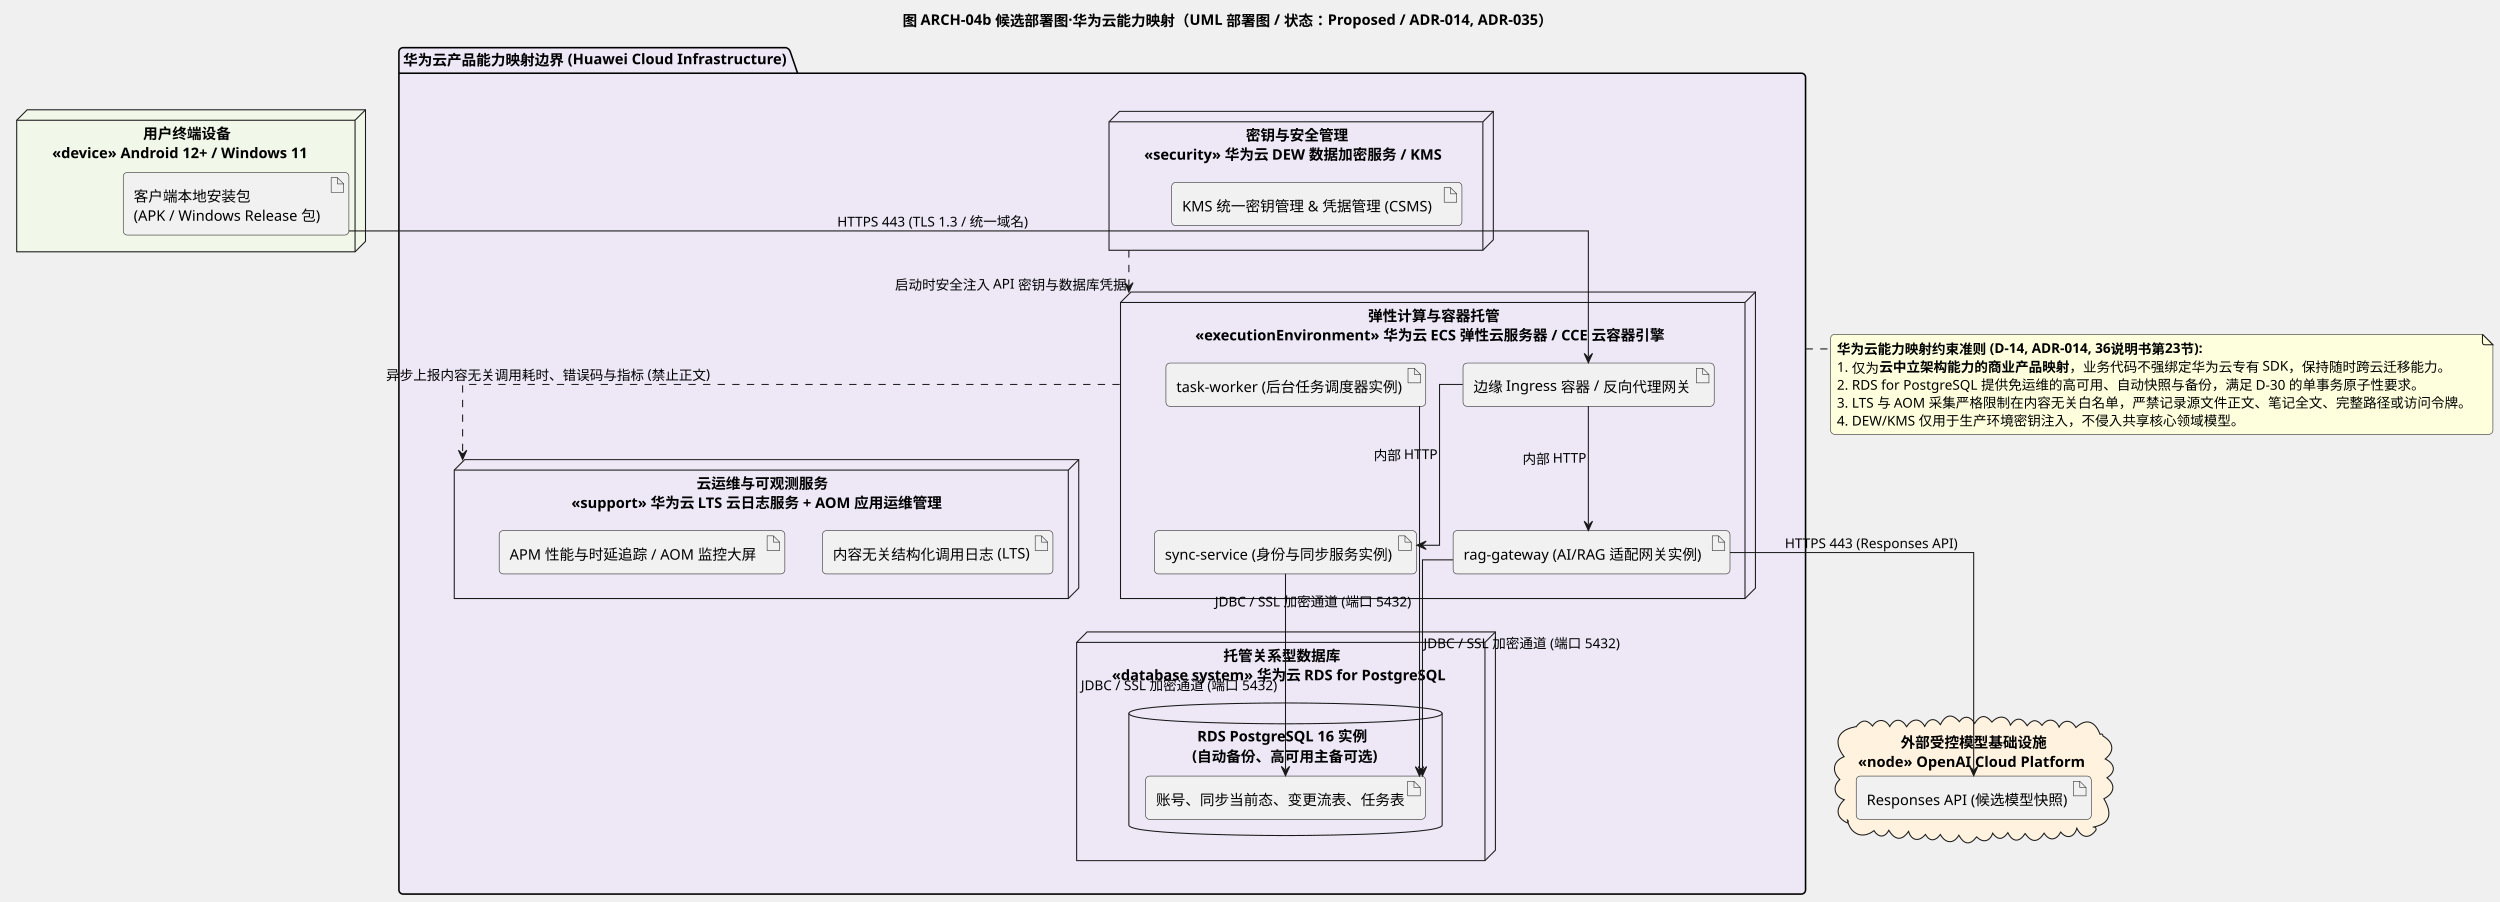
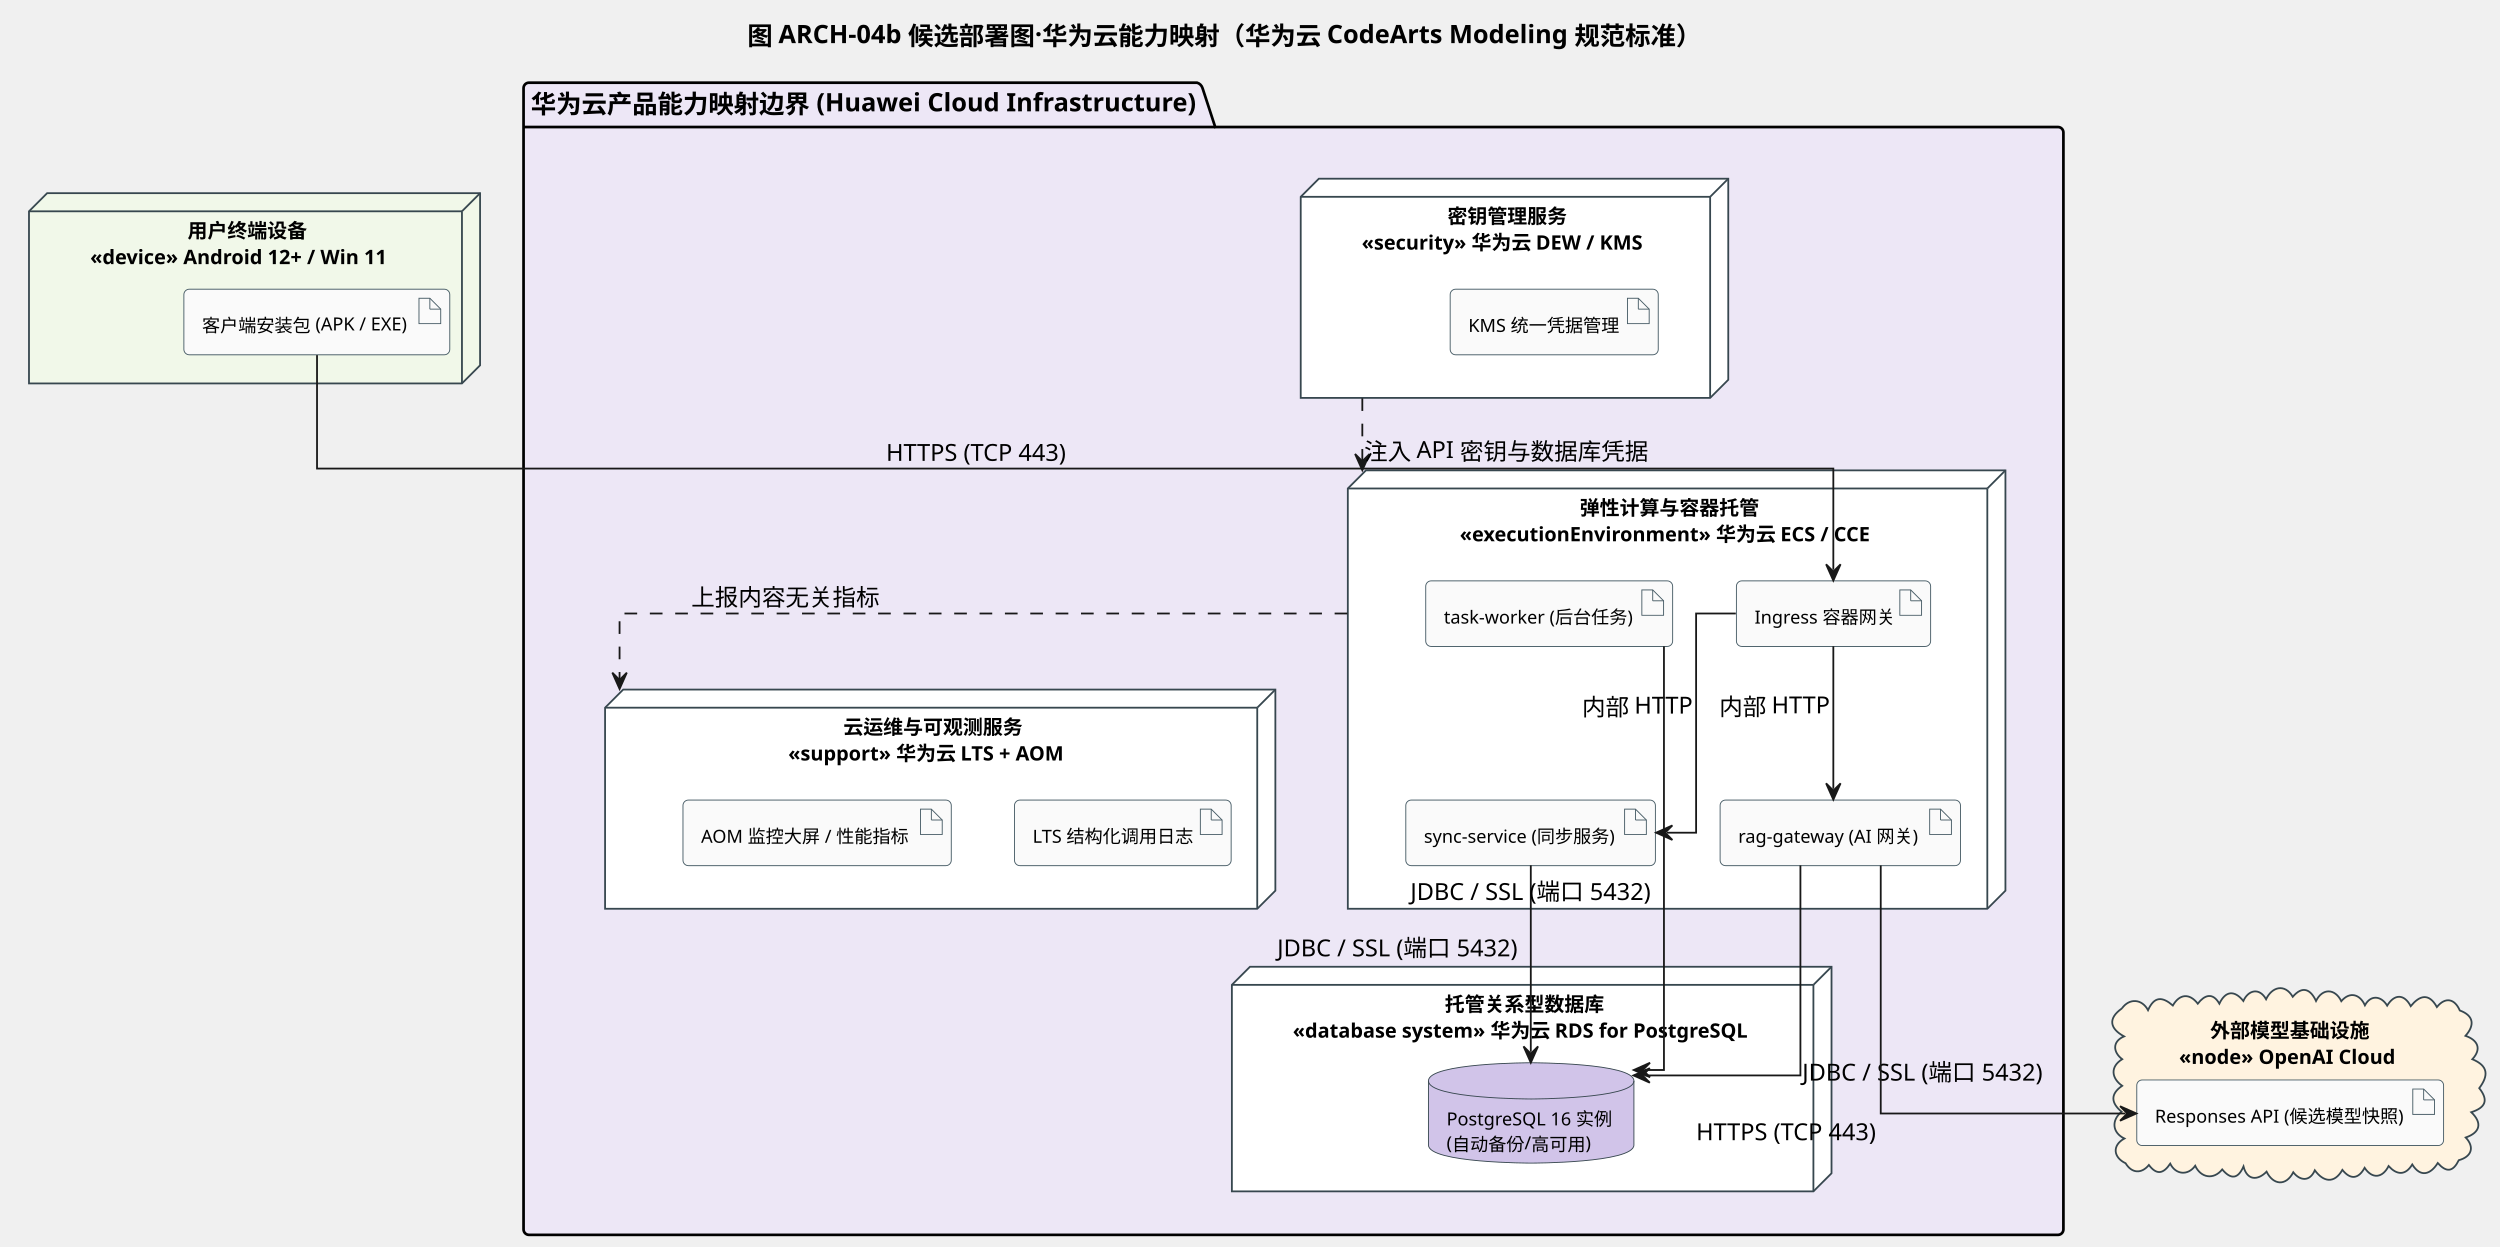
- <svg xmlns="http://www.w3.org/2000/svg" contentStyleType="text/css" height="863px" preserveAspectRatio="none" style="width:2394px;height:863px;background:#FFFFFF;" version="1.1" viewBox="0 0 2394 863" width="2394px" zoomAndPan="magnify">
+ <svg xmlns="http://www.w3.org/2000/svg" contentStyleType="text/css" height="688px" preserveAspectRatio="none" style="width:1380px;height:688px;background:#FFFFFF;" version="1.1" viewBox="0 0 1380 688" width="1380px" zoomAndPan="magnify">
  <defs />
  <g>
-     <text fill="#000000" font-family="Microsoft YaHei" font-size="14" font-weight="bold" lengthAdjust="spacing" textLength="651.615" x="864.297" y="24.814">图 ARCH-04b 候选部署图·华为云能力映射（UML 部署图 / 状态：Proposed / ADR-014, ADR-035）</text>
+     <text fill="#000000" font-family="Microsoft YaHei" font-size="14" font-weight="bold" lengthAdjust="spacing" textLength="541.892" x="412.527" y="24.814">图 ARCH-04b 候选部署图·华为云能力映射（华为云 CodeArts Modeling 规范标准）</text>
    <g id="cluster_Node_Clients">
-       <polygon fill="#F1F8E9" points="16,115.142,26,105.142,350,105.142,350,231.142,340,241.142,16,241.142,16,115.142" style="stroke:#181818;stroke-width:1.0;" />
-       <line style="stroke:#181818;stroke-width:1.0;" x1="340" x2="350" y1="115.142" y2="105.142" />
-       <line style="stroke:#181818;stroke-width:1.0;" x1="16" x2="340" y1="115.142" y2="115.142" />
-       <line style="stroke:#181818;stroke-width:1.0;" x1="340" x2="340" y1="115.142" y2="241.142" />
-       <text fill="#000000" font-family="Microsoft YaHei" font-size="14" font-weight="bold" lengthAdjust="spacing" textLength="84" x="137" y="132.955">用户终端设备</text>
-       <text fill="#000000" font-family="Microsoft YaHei" font-size="14" font-weight="bold" lengthAdjust="spacing" textLength="258.111" x="49.944" y="151.433">«device» Android 12+ / Windows 11</text>
+       <polygon fill="#F1F8E9" points="16,116.642,26,106.642,265,106.642,265,201.642,255,211.642,16,211.642,16,116.642" style="stroke:#37474F;stroke-width:1.0;" />
+       <line style="stroke:#37474F;stroke-width:1.0;" x1="255" x2="265" y1="116.642" y2="106.642" />
+       <line style="stroke:#37474F;stroke-width:1.0;" x1="16" x2="255" y1="116.642" y2="116.642" />
+       <line style="stroke:#37474F;stroke-width:1.0;" x1="255" x2="255" y1="116.642" y2="211.642" />
+       <text fill="#000000" font-family="Microsoft YaHei" font-size="11" font-weight="bold" lengthAdjust="spacing" textLength="66" x="103.5" y="131.281">用户终端设备</text>
+       <text fill="#000000" font-family="Microsoft YaHei" font-size="11" font-weight="bold" lengthAdjust="spacing" textLength="173.465" x="49.768" y="145.799">«device» Android 12+ / Win 11</text>
    </g>
    <g id="cluster_HuaweiCloud">
-       <path d="M386,45.642 L752.792,45.642 A6,6 0 0 1 756.792,49.642 L763.792,70.119 L1725,70.119 A4,4 0 0 1 1729,74.119 L1729,852.142 A4,4 0 0 1 1725,856.142 L386,856.142 A4,4 0 0 1 382,852.142 L382,49.642 A4,4 0 0 1 386,45.642 " fill="#EDE7F6" style="stroke:#000000;stroke-width:1.5;" />
-       <line style="stroke:#000000;stroke-width:1.5;" x1="382" x2="763.792" y1="70.119" y2="70.119" />
-       <text fill="#000000" font-family="Microsoft YaHei" font-size="14" font-weight="bold" lengthAdjust="spacing" textLength="368.792" x="386" y="62.455">华为云产品能力映射边界 (Huawei Cloud Infrastructure)</text>
+       <path d="M292,45.642 L660.792,45.642 A4.5,4.5 0 0 1 663.792,48.642 L670.792,70.119 L1136,70.119 A3,3 0 0 1 1139,73.119 L1139,678.642 A3,3 0 0 1 1136,681.642 L292,681.642 A3,3 0 0 1 289,678.642 L289,48.642 A3,3 0 0 1 292,45.642 " fill="#EDE7F6" style="stroke:#000000;stroke-width:1.5;" />
+       <line style="stroke:#000000;stroke-width:1.5;" x1="289" x2="670.792" y1="70.119" y2="70.119" />
+       <text fill="#000000" font-family="Microsoft YaHei" font-size="14" font-weight="bold" lengthAdjust="spacing" textLength="368.792" x="293" y="62.455">华为云产品能力映射边界 (Huawei Cloud Infrastructure)</text>
    </g>
    <g id="cluster_HW_Compute">
-       <polygon fill="none" points="1073,289.642,1083,279.642,1681,279.642,1681,563.142,1671,573.142,1073,573.142,1073,289.642" style="stroke:#181818;stroke-width:1.0;" />
-       <line style="stroke:#181818;stroke-width:1.0;" x1="1671" x2="1681" y1="289.642" y2="279.642" />
-       <line style="stroke:#181818;stroke-width:1.0;" x1="1073" x2="1671" y1="289.642" y2="289.642" />
-       <line style="stroke:#181818;stroke-width:1.0;" x1="1671" x2="1671" y1="289.642" y2="573.142" />
-       <text fill="#000000" font-family="Microsoft YaHei" font-size="14" font-weight="bold" lengthAdjust="spacing" textLength="126" x="1310" y="307.455">弹性计算与容器托管</text>
-       <text fill="#000000" font-family="Microsoft YaHei" font-size="14" font-weight="bold" lengthAdjust="spacing" textLength="456.914" x="1144.543" y="325.933">«executionEnvironment» 华为云 ECS 弹性云服务器 / CCE 云容器引擎</text>
+       <polygon fill="#FFFFFF" points="744,269.642,754,259.642,1107,259.642,1107,491.642,1097,501.642,744,501.642,744,269.642" style="stroke:#37474F;stroke-width:1.0;" />
+       <line style="stroke:#37474F;stroke-width:1.0;" x1="1097" x2="1107" y1="269.642" y2="259.642" />
+       <line style="stroke:#37474F;stroke-width:1.0;" x1="744" x2="1097" y1="269.642" y2="269.642" />
+       <line style="stroke:#37474F;stroke-width:1.0;" x1="1097" x2="1097" y1="269.642" y2="501.642" />
+       <text fill="#000000" font-family="Microsoft YaHei" font-size="11" font-weight="bold" lengthAdjust="spacing" textLength="99" x="872" y="284.281">弹性计算与容器托管</text>
+       <text fill="#000000" font-family="Microsoft YaHei" font-size="11" font-weight="bold" lengthAdjust="spacing" textLength="231.451" x="805.774" y="298.799">«executionEnvironment» 华为云 ECS / CCE</text>
    </g>
    <g id="cluster_HW_RDS">
-       <polygon fill="none" points="1031,615.142,1041,605.142,1432,605.142,1432,814.142,1422,824.142,1031,824.142,1031,615.142" style="stroke:#181818;stroke-width:1.0;" />
-       <line style="stroke:#181818;stroke-width:1.0;" x1="1422" x2="1432" y1="615.142" y2="605.142" />
-       <line style="stroke:#181818;stroke-width:1.0;" x1="1031" x2="1422" y1="615.142" y2="615.142" />
-       <line style="stroke:#181818;stroke-width:1.0;" x1="1422" x2="1422" y1="615.142" y2="824.142" />
-       <text fill="#000000" font-family="Microsoft YaHei" font-size="14" font-weight="bold" lengthAdjust="spacing" textLength="112" x="1171.5" y="632.955">托管关系型数据库</text>
-       <text fill="#000000" font-family="Microsoft YaHei" font-size="14" font-weight="bold" lengthAdjust="spacing" textLength="325.562" x="1064.719" y="651.433">«database system» 华为云 RDS for PostgreSQL</text>
-     </g>
-     <g id="cluster_HW_PG_DB">
-       <path d="M1081,683.142 C1081,673.142 1231,673.142 1231,673.142 C1231,673.142 1381,673.142 1381,683.142 L1381,790.142 C1381,800.142 1231,800.142 1231,800.142 C1231,800.142 1081,800.142 1081,790.142 L1081,683.142 " fill="none" style="stroke:#181818;stroke-width:1.0;" />
-       <path d="M1081,683.142 C1081,693.142 1231,693.142 1231,693.142 C1231,693.142 1381,693.142 1381,683.142 " fill="none" style="stroke:#181818;stroke-width:1.0;" />
-       <text fill="#000000" font-family="Microsoft YaHei" font-size="14" font-weight="bold" lengthAdjust="spacing" textLength="169.087" x="1146.457" y="709.955">RDS PostgreSQL 16 实例</text>
-       <text fill="#000000" font-family="Microsoft YaHei" font-size="14" font-weight="bold" lengthAdjust="spacing" textLength="178.91" x="1141.545" y="728.433">(自动备份、高可用主备可选)</text>
+       <polygon fill="#FFFFFF" points="680,543.642,690,533.642,1011,533.642,1011,647.642,1001,657.642,680,657.642,680,543.642" style="stroke:#37474F;stroke-width:1.0;" />
+       <line style="stroke:#37474F;stroke-width:1.0;" x1="1001" x2="1011" y1="543.642" y2="533.642" />
+       <line style="stroke:#37474F;stroke-width:1.0;" x1="680" x2="1001" y1="543.642" y2="543.642" />
+       <line style="stroke:#37474F;stroke-width:1.0;" x1="1001" x2="1001" y1="543.642" y2="657.642" />
+       <text fill="#000000" font-family="Microsoft YaHei" font-size="11" font-weight="bold" lengthAdjust="spacing" textLength="88" x="797.5" y="558.281">托管关系型数据库</text>
+       <text fill="#000000" font-family="Microsoft YaHei" font-size="11" font-weight="bold" lengthAdjust="spacing" textLength="255.798" x="713.601" y="572.799">«database system» 华为云 RDS for PostgreSQL</text>
    </g>
    <g id="cluster_HW_Obs">
-       <polygon fill="none" points="435,450.142,445,440.142,1033,440.142,1033,563.142,1023,573.142,435,573.142,435,450.142" style="stroke:#181818;stroke-width:1.0;" />
-       <line style="stroke:#181818;stroke-width:1.0;" x1="1023" x2="1033" y1="450.142" y2="440.142" />
-       <line style="stroke:#181818;stroke-width:1.0;" x1="435" x2="1023" y1="450.142" y2="450.142" />
-       <line style="stroke:#181818;stroke-width:1.0;" x1="1023" x2="1023" y1="450.142" y2="573.142" />
-       <text fill="#000000" font-family="Microsoft YaHei" font-size="14" font-weight="bold" lengthAdjust="spacing" textLength="126" x="667" y="467.955">云运维与可观测服务</text>
-       <text fill="#000000" font-family="Microsoft YaHei" font-size="14" font-weight="bold" lengthAdjust="spacing" textLength="365.75" x="547.125" y="486.433">«support» 华为云 LTS 云日志服务 + AOM 应用运维管理</text>
+       <polygon fill="#FFFFFF" points="334,390.642,344,380.642,704,380.642,704,491.642,694,501.642,334,501.642,334,390.642" style="stroke:#37474F;stroke-width:1.0;" />
+       <line style="stroke:#37474F;stroke-width:1.0;" x1="694" x2="704" y1="390.642" y2="380.642" />
+       <line style="stroke:#37474F;stroke-width:1.0;" x1="334" x2="694" y1="390.642" y2="390.642" />
+       <line style="stroke:#37474F;stroke-width:1.0;" x1="694" x2="694" y1="390.642" y2="501.642" />
+       <text fill="#000000" font-family="Microsoft YaHei" font-size="11" font-weight="bold" lengthAdjust="spacing" textLength="99" x="465.5" y="405.281">云运维与可观测服务</text>
+       <text fill="#000000" font-family="Microsoft YaHei" font-size="11" font-weight="bold" lengthAdjust="spacing" textLength="159.822" x="435.089" y="419.799">«support» 华为云 LTS + AOM</text>
    </g>
    <g id="cluster_HW_Security">
-       <polygon fill="none" points="1062,116.642,1072,106.642,1430,106.642,1430,229.642,1420,239.642,1062,239.642,1062,116.642" style="stroke:#181818;stroke-width:1.0;" />
-       <line style="stroke:#181818;stroke-width:1.0;" x1="1420" x2="1430" y1="116.642" y2="106.642" />
-       <line style="stroke:#181818;stroke-width:1.0;" x1="1062" x2="1420" y1="116.642" y2="116.642" />
-       <line style="stroke:#181818;stroke-width:1.0;" x1="1420" x2="1420" y1="116.642" y2="239.642" />
-       <text fill="#000000" font-family="Microsoft YaHei" font-size="14" font-weight="bold" lengthAdjust="spacing" textLength="98" x="1193" y="134.455">密钥与安全管理</text>
-       <text fill="#000000" font-family="Microsoft YaHei" font-size="14" font-weight="bold" lengthAdjust="spacing" textLength="292.708" x="1095.646" y="152.933">«security» 华为云 DEW 数据加密服务 / KMS</text>
+       <polygon fill="#FFFFFF" points="718,108.642,728,98.642,954,98.642,954,209.642,944,219.642,718,219.642,718,108.642" style="stroke:#37474F;stroke-width:1.0;" />
+       <line style="stroke:#37474F;stroke-width:1.0;" x1="944" x2="954" y1="108.642" y2="98.642" />
+       <line style="stroke:#37474F;stroke-width:1.0;" x1="718" x2="944" y1="108.642" y2="108.642" />
+       <line style="stroke:#37474F;stroke-width:1.0;" x1="944" x2="944" y1="108.642" y2="219.642" />
+       <text fill="#000000" font-family="Microsoft YaHei" font-size="11" font-weight="bold" lengthAdjust="spacing" textLength="66" x="799" y="123.281">密钥管理服务</text>
+       <text fill="#000000" font-family="Microsoft YaHei" font-size="11" font-weight="bold" lengthAdjust="spacing" textLength="160.708" x="751.646" y="137.799">«security» 华为云 DEW / KMS</text>
    </g>
    <g id="cluster_OpenAI_Cloud">
-       <path d="M1777.176,696.285 C1782.167,689.487 1787.258,688.152 1793.148,695.253 C1797.561,688.057 1805.614,688.183 1809.609,695.72 C1814.319,687.405 1821.185,687.989 1825.747,695.867 C1830.492,688.429 1838.054,686.587 1843.092,695.557 C1846.622,688.086 1852.943,686.622 1858.081,693.927 C1862.774,684.661 1868.827,682.484 1876.304,691.087 C1881.107,684.173 1887.6,686.432 1890.9,692.745 C1895.964,684.827 1901.248,683.731 1907.489,691.5 C1913.159,684.97 1922.133,684.4 1925.162,694.335 C1930.633,686.332 1936.386,687.023 1941.224,694.972 C1945.944,688.818 1950.461,688.455 1955.463,694.647 C1960.408,687.315 1968.377,688.141 1971.782,696.273 C1976.099,688.416 1983.943,689.236 1987.872,696.681 C1998.392,686.982 2006.505,691.271 2011,703.142 C2012.454,702.489 2013.754,702.968 2013.779,704.763 C2023.691,710.613 2025.538,719.016 2015.97,726.801 C2024.884,731.107 2027.032,738.781 2017.656,744.801 C2026.913,751.993 2023.914,760.431 2014.662,764.861 C2022.567,778.242 2021.871,788.834 2004,792.142 C2006.102,791.457 2007.69,792.731 2007.067,794.985 C2000.634,803.598 1993.391,802.621 1988.79,793.136 C1986.544,801.497 1979.311,804.193 1973.339,796.788 C1969.3,804.627 1962.572,805.949 1957.464,797.854 C1951.6,806.924 1945.517,807.16 1939.266,798.246 C1933.876,806.787 1927.173,806.701 1922.743,797.359 C1918.213,803.979 1913.198,805.113 1908.184,797.867 C1905.502,806.054 1898.77,807.396 1892.813,801.422 C1886.274,809.845 1880.718,808.684 1875.793,799.832 C1870.681,808.822 1862.517,807.436 1858.113,799.108 C1853.749,805.138 1848.105,806.615 1843.78,799.066 C1838.02,806.25 1830.413,805.432 1827.654,796.13 C1820.954,805.922 1814.364,804.219 1808.688,795.103 C1804.929,802.496 1798.627,802.176 1794.543,795.428 C1783.022,804.317 1771.658,798.262 1769,785.142 C1770.185,786.099 1770.335,787.061 1769.045,788.057 C1757.6,782.842 1757.847,773.634 1766.102,765.813 C1756.516,762.854 1754.241,753.238 1761.803,746.468 C1753.799,738.828 1755.179,728.743 1765.909,724.624 C1755.758,711.687 1758.68,699.345 1776,696.142 C1776.47,695.706 1776.836,695.659 1777.176,696.285 " fill="#FFF3E0" style="stroke:#181818;stroke-width:1.0;" />
-       <text fill="#000000" font-family="Microsoft YaHei" font-size="14" font-weight="bold" lengthAdjust="spacing" textLength="140" x="1820" y="715.955">外部受控模型基础设施</text>
-       <text fill="#000000" font-family="Microsoft YaHei" font-size="14" font-weight="bold" lengthAdjust="spacing" textLength="221.683" x="1779.159" y="734.433">«node» OpenAI Cloud Platform</text>
+       <path d="M1171.278,556.667 C1175.426,550.825 1182.356,551.332 1185.716,557.606 C1189.166,549.912 1193.573,550.008 1199.412,555.033 C1203.092,548.616 1208.588,548.053 1213.17,554.032 C1216.889,549.228 1221.373,547.577 1225.091,554.033 C1228.469,546.86 1233.454,546.47 1238.328,552.536 C1241.068,546.456 1247.162,544.959 1250.878,551.571 C1254.069,544.816 1261.101,542.67 1265.601,550.224 C1270.931,543.983 1275.408,545.971 1278.44,552.53 C1281.994,545.339 1288.968,545.579 1292.399,552.651 C1297.161,547.059 1302.696,548.855 1305.434,554.916 C1308.761,548.827 1314.564,549.821 1317.716,555.105 C1321.671,548.653 1327.055,548.459 1330.713,555.394 C1335.633,549.431 1340.716,547.892 1345.166,555.882 C1349.834,550.137 1354.983,551.222 1357.806,557.779 C1365.665,560.63 1366.078,566.007 1360.95,571.775 C1367.624,574.073 1370.112,578.881 1364.729,584.703 C1373.549,588.342 1373.795,593.663 1368.542,600.665 C1373.946,607.495 1371.829,611.445 1364.149,613.948 C1370.327,619.838 1369.129,625.15 1361.074,627.904 C1366.252,633.444 1364.122,638.572 1357.252,640.437 C1354.035,646.975 1350.449,647.328 1345.636,642 C1341.769,648.204 1336.209,650.278 1331.57,642.793 C1327.773,649.032 1323.056,648.657 1318.503,643.674 C1315.194,650.236 1309.524,651.037 1305.271,644.638 C1301.875,650.84 1297.494,651.372 1292.994,645.789 C1288.473,653.633 1282.512,652.44 1277.784,646.01 C1275.046,652.368 1269.65,651.943 1265.89,647.095 C1261.831,654.927 1254.852,654.234 1251.144,646.758 C1246.261,651.779 1240.419,651.678 1238.407,643.901 C1235.362,650.876 1231.471,651.233 1226.667,645.53 C1221.869,651.476 1214.847,650.161 1211.752,643.513 C1207.764,649.081 1200.975,648.49 1197.967,642.358 C1194.26,647.845 1190.582,648.88 1186.186,643.077 C1182.021,648.139 1176.692,647.663 1173.323,642.112 C1166.61,638.952 1165.709,632.291 1172.659,628.465 C1165.843,625.182 1165.441,618.27 1171.139,613.699 C1165.323,608.878 1164.716,603.932 1171.437,599.372 C1165.512,595.152 1164.67,588.879 1171.454,584.673 C1166.408,580.855 1165.805,574.959 1172.471,572.087 C1164.596,567.771 1163.434,562.197 1171.278,556.667 " fill="#FFF3E0" style="stroke:#37474F;stroke-width:1.0;" />
+       <text fill="#000000" font-family="Microsoft YaHei" font-size="11" font-weight="bold" lengthAdjust="spacing" textLength="88" x="1220" y="572.781">外部模型基础设施</text>
+       <text fill="#000000" font-family="Microsoft YaHei" font-size="11" font-weight="bold" lengthAdjust="spacing" textLength="122.359" x="1202.821" y="587.299">«node» OpenAI Cloud</text>
    </g>
    <g id="elem_Client_Artifacts">
-       <rect fill="#F1F1F1" height="59.955" rx="4" ry="4" style="stroke:#181818;stroke-width:0.5;" width="216.108" x="118" y="165.142" />
-       <polygon fill="#F1F1F1" points="317.108,170.142,317.108,184.142,329.108,184.142,329.108,176.142,323.108,170.142,317.108,170.142" style="stroke:#181818;stroke-width:0.5;" />
-       <line style="stroke:#181818;stroke-width:0.5;" x1="323.108" x2="323.108" y1="170.142" y2="176.142" />
-       <line style="stroke:#181818;stroke-width:0.5;" x1="329.108" x2="323.108" y1="176.142" y2="176.142" />
-       <text fill="#000000" font-family="Microsoft YaHei" font-size="14" lengthAdjust="spacing" textLength="112" x="128" y="192.955">客户端本地安装包</text>
-       <text fill="#000000" font-family="Microsoft YaHei" font-size="14" lengthAdjust="spacing" textLength="186.108" x="128" y="211.433">(APK / Windows Release 包)</text>
+       <rect fill="#FAFAFA" height="36.198" rx="3" ry="3" style="stroke:#455A64;stroke-width:0.5;" width="146.777" x="101.5" y="159.642" />
+       <polygon fill="#FAFAFA" points="231.277,164.642,231.277,178.642,243.277,178.642,243.277,170.642,237.277,164.642,231.277,164.642" style="stroke:#455A64;stroke-width:0.5;" />
+       <line style="stroke:#455A64;stroke-width:0.5;" x1="237.277" x2="237.277" y1="164.642" y2="170.642" />
+       <line style="stroke:#455A64;stroke-width:0.5;" x1="243.277" x2="237.277" y1="170.642" y2="170.642" />
+       <text fill="#000000" font-family="Microsoft YaHei" font-size="10" lengthAdjust="spacing" textLength="116.777" x="111.5" y="183.223">客户端安装包 (APK / EXE)</text>
    </g>
    <g id="elem_HW_Ingress">
-       <rect fill="#F1F1F1" height="41.477" rx="4" ry="4" style="stroke:#181818;stroke-width:0.5;" width="240.499" x="1401" y="347.642" />
-       <polygon fill="#F1F1F1" points="1624.499,352.642,1624.499,366.642,1636.499,366.642,1636.499,358.642,1630.499,352.642,1624.499,352.642" style="stroke:#181818;stroke-width:0.5;" />
-       <line style="stroke:#181818;stroke-width:0.5;" x1="1630.499" x2="1630.499" y1="352.642" y2="358.642" />
-       <line style="stroke:#181818;stroke-width:0.5;" x1="1636.499" x2="1630.499" y1="358.642" y2="358.642" />
-       <text fill="#000000" font-family="Microsoft YaHei" font-size="14" lengthAdjust="spacing" textLength="210.499" x="1411" y="375.455">边缘 Ingress 容器 / 反向代理网关</text>
+       <rect fill="#FAFAFA" height="36.198" rx="3" ry="3" style="stroke:#455A64;stroke-width:0.5;" width="107.207" x="958.5" y="320.642" />
+       <polygon fill="#FAFAFA" points="1048.707,325.642,1048.707,339.642,1060.707,339.642,1060.707,331.642,1054.707,325.642,1048.707,325.642" style="stroke:#455A64;stroke-width:0.5;" />
+       <line style="stroke:#455A64;stroke-width:0.5;" x1="1054.707" x2="1054.707" y1="325.642" y2="331.642" />
+       <line style="stroke:#455A64;stroke-width:0.5;" x1="1060.707" x2="1054.707" y1="331.642" y2="331.642" />
+       <text fill="#000000" font-family="Microsoft YaHei" font-size="10" lengthAdjust="spacing" textLength="77.207" x="968.5" y="344.223">Ingress 容器网关</text>
    </g>
    <g id="elem_HW_Sync">
-       <rect fill="#F1F1F1" height="41.477" rx="4" ry="4" style="stroke:#181818;stroke-width:0.5;" width="250.897" x="1105.5" y="508.142" />
-       <polygon fill="#F1F1F1" points="1339.397,513.142,1339.397,527.142,1351.397,527.142,1351.397,519.142,1345.397,513.142,1339.397,513.142" style="stroke:#181818;stroke-width:0.5;" />
-       <line style="stroke:#181818;stroke-width:0.5;" x1="1345.397" x2="1345.397" y1="513.142" y2="519.142" />
-       <line style="stroke:#181818;stroke-width:0.5;" x1="1351.397" x2="1345.397" y1="519.142" y2="519.142" />
-       <text fill="#000000" font-family="Microsoft YaHei" font-size="14" lengthAdjust="spacing" textLength="220.897" x="1115.5" y="535.955">sync-service (身份与同步服务实例)</text>
+       <rect fill="#FAFAFA" height="36.198" rx="3" ry="3" style="stroke:#455A64;stroke-width:0.5;" width="137.783" x="776" y="441.642" />
+       <polygon fill="#FAFAFA" points="896.783,446.642,896.783,460.642,908.783,460.642,908.783,452.642,902.783,446.642,896.783,446.642" style="stroke:#455A64;stroke-width:0.5;" />
+       <line style="stroke:#455A64;stroke-width:0.5;" x1="902.783" x2="902.783" y1="446.642" y2="452.642" />
+       <line style="stroke:#455A64;stroke-width:0.5;" x1="908.783" x2="902.783" y1="452.642" y2="452.642" />
+       <text fill="#000000" font-family="Microsoft YaHei" font-size="10" lengthAdjust="spacing" textLength="107.783" x="786" y="465.223">sync-service (同步服务)</text>
    </g>
    <g id="elem_HW_AI">
-       <rect fill="#F1F1F1" height="41.477" rx="4" ry="4" style="stroke:#181818;stroke-width:0.5;" width="265.136" x="1391.5" y="508.142" />
-       <polygon fill="#F1F1F1" points="1639.636,513.142,1639.636,527.142,1651.636,527.142,1651.636,519.142,1645.636,513.142,1639.636,513.142" style="stroke:#181818;stroke-width:0.5;" />
-       <line style="stroke:#181818;stroke-width:0.5;" x1="1645.636" x2="1645.636" y1="513.142" y2="519.142" />
-       <line style="stroke:#181818;stroke-width:0.5;" x1="1651.636" x2="1645.636" y1="519.142" y2="519.142" />
-       <text fill="#000000" font-family="Microsoft YaHei" font-size="14" lengthAdjust="spacing" textLength="235.136" x="1401.5" y="535.955">rag-gateway (AI/RAG 适配网关实例)</text>
+       <rect fill="#FAFAFA" height="36.198" rx="3" ry="3" style="stroke:#455A64;stroke-width:0.5;" width="132.681" x="949.5" y="441.642" />
+       <polygon fill="#FAFAFA" points="1065.181,446.642,1065.181,460.642,1077.181,460.642,1077.181,452.642,1071.181,446.642,1065.181,446.642" style="stroke:#455A64;stroke-width:0.5;" />
+       <line style="stroke:#455A64;stroke-width:0.5;" x1="1071.181" x2="1071.181" y1="446.642" y2="452.642" />
+       <line style="stroke:#455A64;stroke-width:0.5;" x1="1077.181" x2="1071.181" y1="452.642" y2="452.642" />
+       <text fill="#000000" font-family="Microsoft YaHei" font-size="10" lengthAdjust="spacing" textLength="102.681" x="959.5" y="465.223">rag-gateway (AI 网关)</text>
    </g>
    <g id="elem_HW_Worker">
-       <rect fill="#F1F1F1" height="41.477" rx="4" ry="4" style="stroke:#181818;stroke-width:0.5;" width="248.818" x="1116.5" y="347.642" />
-       <polygon fill="#F1F1F1" points="1348.318,352.642,1348.318,366.642,1360.318,366.642,1360.318,358.642,1354.318,352.642,1348.318,352.642" style="stroke:#181818;stroke-width:0.5;" />
-       <line style="stroke:#181818;stroke-width:0.5;" x1="1354.318" x2="1354.318" y1="352.642" y2="358.642" />
-       <line style="stroke:#181818;stroke-width:0.5;" x1="1360.318" x2="1354.318" y1="358.642" y2="358.642" />
-       <text fill="#000000" font-family="Microsoft YaHei" font-size="14" lengthAdjust="spacing" textLength="218.818" x="1126.5" y="375.455">task-worker (后台任务调度器实例)</text>
+       <rect fill="#FAFAFA" height="36.198" rx="3" ry="3" style="stroke:#455A64;stroke-width:0.5;" width="136.299" x="787" y="320.642" />
+       <polygon fill="#FAFAFA" points="906.299,325.642,906.299,339.642,918.299,339.642,918.299,331.642,912.299,325.642,906.299,325.642" style="stroke:#455A64;stroke-width:0.5;" />
+       <line style="stroke:#455A64;stroke-width:0.5;" x1="912.299" x2="912.299" y1="325.642" y2="331.642" />
+       <line style="stroke:#455A64;stroke-width:0.5;" x1="918.299" x2="912.299" y1="331.642" y2="331.642" />
+       <text fill="#000000" font-family="Microsoft YaHei" font-size="10" lengthAdjust="spacing" textLength="106.299" x="797" y="344.223">task-worker (后台任务)</text>
    </g>
-     <g id="elem_HW_DB_Data">
-       <rect fill="#F1F1F1" height="41.477" rx="4" ry="4" style="stroke:#181818;stroke-width:0.5;" width="268" x="1097" y="743.142" />
-       <polygon fill="#F1F1F1" points="1348,748.142,1348,762.142,1360,762.142,1360,754.142,1354,748.142,1348,748.142" style="stroke:#181818;stroke-width:0.5;" />
-       <line style="stroke:#181818;stroke-width:0.5;" x1="1354" x2="1354" y1="748.142" y2="754.142" />
-       <line style="stroke:#181818;stroke-width:0.5;" x1="1360" x2="1354" y1="754.142" y2="754.142" />
-       <text fill="#000000" font-family="Microsoft YaHei" font-size="14" lengthAdjust="spacing" textLength="238" x="1107" y="770.955">账号、同步当前态、变更流表、任务表</text>
+     <g id="elem_HW_PG_DB">
+       <path d="M788.5,596.642 C788.5,586.642 845.209,586.642 845.209,586.642 C845.209,586.642 901.918,586.642 901.918,596.642 L901.918,632.038 C901.918,642.038 845.209,642.038 845.209,642.038 C845.209,642.038 788.5,642.038 788.5,632.038 L788.5,596.642 " fill="#D1C4E9" style="stroke:#37474F;stroke-width:0.5;" />
+       <path d="M788.5,596.642 C788.5,606.642 845.209,606.642 845.209,606.642 C845.209,606.642 901.918,606.642 901.918,596.642 " fill="none" style="stroke:#37474F;stroke-width:0.5;" />
+       <text fill="#000000" font-family="Microsoft YaHei" font-size="10" lengthAdjust="spacing" textLength="93.418" x="798.5" y="621.223">PostgreSQL 16 实例</text>
+       <text fill="#000000" font-family="Microsoft YaHei" font-size="10" lengthAdjust="spacing" textLength="80.952" x="798.5" y="634.421">(自动备份/高可用)</text>
    </g>
    <g id="elem_HW_LTS">
-       <rect fill="#F1F1F1" height="41.477" rx="4" ry="4" style="stroke:#181818;stroke-width:0.5;" width="220.784" x="787.5" y="508.142" />
-       <polygon fill="#F1F1F1" points="991.284,513.142,991.284,527.142,1003.284,527.142,1003.284,519.142,997.284,513.142,991.284,513.142" style="stroke:#181818;stroke-width:0.5;" />
-       <line style="stroke:#181818;stroke-width:0.5;" x1="997.284" x2="997.284" y1="513.142" y2="519.142" />
-       <line style="stroke:#181818;stroke-width:0.5;" x1="1003.284" x2="997.284" y1="519.142" y2="519.142" />
-       <text fill="#000000" font-family="Microsoft YaHei" font-size="14" lengthAdjust="spacing" textLength="190.784" x="797.5" y="535.955">内容无关结构化调用日志 (LTS)</text>
+       <rect fill="#FAFAFA" height="36.198" rx="3" ry="3" style="stroke:#455A64;stroke-width:0.5;" width="119.595" x="560" y="441.642" />
+       <polygon fill="#FAFAFA" points="662.595,446.642,662.595,460.642,674.595,460.642,674.595,452.642,668.595,446.642,662.595,446.642" style="stroke:#455A64;stroke-width:0.5;" />
+       <line style="stroke:#455A64;stroke-width:0.5;" x1="668.595" x2="668.595" y1="446.642" y2="452.642" />
+       <line style="stroke:#455A64;stroke-width:0.5;" x1="674.595" x2="668.595" y1="452.642" y2="452.642" />
+       <text fill="#000000" font-family="Microsoft YaHei" font-size="10" lengthAdjust="spacing" textLength="89.595" x="570" y="465.223">LTS 结构化调用日志</text>
    </g>
    <g id="elem_HW_AOM">
-       <rect fill="#F1F1F1" height="41.477" rx="4" ry="4" style="stroke:#181818;stroke-width:0.5;" width="273.585" x="478" y="508.142" />
-       <polygon fill="#F1F1F1" points="734.585,513.142,734.585,527.142,746.585,527.142,746.585,519.142,740.585,513.142,734.585,513.142" style="stroke:#181818;stroke-width:0.5;" />
-       <line style="stroke:#181818;stroke-width:0.5;" x1="740.585" x2="740.585" y1="513.142" y2="519.142" />
-       <line style="stroke:#181818;stroke-width:0.5;" x1="746.585" x2="740.585" y1="519.142" y2="519.142" />
-       <text fill="#000000" font-family="Microsoft YaHei" font-size="14" lengthAdjust="spacing" textLength="243.585" x="488" y="535.955">APM 性能与时延追踪 / AOM 监控大屏</text>
+       <rect fill="#FAFAFA" height="36.198" rx="3" ry="3" style="stroke:#455A64;stroke-width:0.5;" width="148.106" x="377" y="441.642" />
+       <polygon fill="#FAFAFA" points="508.106,446.642,508.106,460.642,520.106,460.642,520.106,452.642,514.106,446.642,508.106,446.642" style="stroke:#455A64;stroke-width:0.5;" />
+       <line style="stroke:#455A64;stroke-width:0.5;" x1="514.106" x2="514.106" y1="446.642" y2="452.642" />
+       <line style="stroke:#455A64;stroke-width:0.5;" x1="520.106" x2="514.106" y1="452.642" y2="452.642" />
+       <text fill="#000000" font-family="Microsoft YaHei" font-size="10" lengthAdjust="spacing" textLength="118.106" x="387" y="465.223">AOM 监控大屏 / 性能指标</text>
    </g>
    <g id="elem_HW_KMS">
-       <rect fill="#F1F1F1" height="41.477" rx="4" ry="4" style="stroke:#181818;stroke-width:0.5;" width="277.953" x="1122" y="174.642" />
-       <polygon fill="#F1F1F1" points="1382.953,179.642,1382.953,193.642,1394.953,193.642,1394.953,185.642,1388.953,179.642,1382.953,179.642" style="stroke:#181818;stroke-width:0.5;" />
-       <line style="stroke:#181818;stroke-width:0.5;" x1="1388.953" x2="1388.953" y1="179.642" y2="185.642" />
-       <line style="stroke:#181818;stroke-width:0.5;" x1="1394.953" x2="1388.953" y1="185.642" y2="185.642" />
-       <text fill="#000000" font-family="Microsoft YaHei" font-size="14" lengthAdjust="spacing" textLength="247.953" x="1132" y="202.455">KMS 统一密钥管理 &amp; 凭据管理 (CSMS)</text>
+       <rect fill="#FAFAFA" height="36.198" rx="3" ry="3" style="stroke:#455A64;stroke-width:0.5;" width="114.849" x="800.5" y="159.642" />
+       <polygon fill="#FAFAFA" points="898.349,164.642,898.349,178.642,910.349,178.642,910.349,170.642,904.349,164.642,898.349,164.642" style="stroke:#455A64;stroke-width:0.5;" />
+       <line style="stroke:#455A64;stroke-width:0.5;" x1="904.349" x2="904.349" y1="164.642" y2="170.642" />
+       <line style="stroke:#455A64;stroke-width:0.5;" x1="910.349" x2="904.349" y1="170.642" y2="170.642" />
+       <text fill="#000000" font-family="Microsoft YaHei" font-size="10" lengthAdjust="spacing" textLength="84.849" x="810.5" y="183.223">KMS 统一凭据管理</text>
    </g>
    <g id="elem_Ext_API">
-       <rect fill="#F1F1F1" height="41.477" rx="4" ry="4" style="stroke:#181818;stroke-width:0.5;" width="225.105" x="1777.5" y="743.142" />
-       <polygon fill="#F1F1F1" points="1985.604,748.142,1985.604,762.142,1997.604,762.142,1997.604,754.142,1991.604,748.142,1985.604,748.142" style="stroke:#181818;stroke-width:0.5;" />
-       <line style="stroke:#181818;stroke-width:0.5;" x1="1991.604" x2="1991.604" y1="748.142" y2="754.142" />
-       <line style="stroke:#181818;stroke-width:0.5;" x1="1997.604" x2="1991.604" y1="754.142" y2="754.142" />
-       <text fill="#000000" font-family="Microsoft YaHei" font-size="14" lengthAdjust="spacing" textLength="195.105" x="1787.5" y="770.955">Responses API (候选模型快照)</text>
-     </g>
-     <g id="elem_GMN29">
-       <path d="M1753,324.142 L1753,411.93 A4,4 0 0 0 1757,415.93 L2383.209,415.93 A4,4 0 0 0 2387.209,411.93 L2387.209,330.142 L2377.209,320.142 L1757,320.142 A4,4 0 0 0 1753,324.142 " fill="#FEFFDD" style="stroke:#181818;stroke-width:0.5;" />
-       <path d="M2377.209,320.142 L2377.209,328.142 A2,2 0 0 0 2379.209,330.142 L2387.209,330.142 L2377.209,320.142 " fill="#FEFFDD" style="stroke:#181818;stroke-width:1.0;" />
-       <text fill="#000000" font-family="Microsoft YaHei" font-size="13" font-weight="bold" lengthAdjust="spacing" textLength="363.822" x="1759" y="338.897">华为云能力映射约束准则 (D-14, ADR-014, 36说明书第23节):</text>
-       <text fill="#000000" font-family="Microsoft YaHei" font-size="13" lengthAdjust="spacing" textLength="40.6" x="1759" y="356.055">1. 仅为</text>
-       <text fill="#000000" font-family="Microsoft YaHei" font-size="13" font-weight="bold" lengthAdjust="spacing" textLength="182" x="1799.6" y="356.055">云中立架构能力的商业产品映射</text>
-       <text fill="#000000" font-family="Microsoft YaHei" font-size="13" lengthAdjust="spacing" textLength="367.504" x="1981.6" y="356.055">，业务代码不强绑定华为云专有 SDK，保持随时跨云迁移能力。</text>
-       <text fill="#000000" font-family="Microsoft YaHei" font-size="13" lengthAdjust="spacing" textLength="570.737" x="1759" y="373.212">2. RDS for PostgreSQL 提供免运维的高可用、自动快照与备份，满足 D-30 的单事务原子性要求。</text>
-       <text fill="#000000" font-family="Microsoft YaHei" font-size="13" lengthAdjust="spacing" textLength="613.209" x="1759" y="390.37">3. LTS 与 AOM 采集严格限制在内容无关白名单，严禁记录源文件正文、笔记全文、完整路径或访问令牌。</text>
-       <text fill="#000000" font-family="Microsoft YaHei" font-size="13" lengthAdjust="spacing" textLength="394.735" x="1759" y="407.528">4. DEW/KMS 仅用于生产环境密钥注入，不侵入共享核心领域模型。</text>
+       <rect fill="#FAFAFA" height="36.198" rx="3" ry="3" style="stroke:#455A64;stroke-width:0.5;" width="169.36" x="1179.5" y="596.142" />
+       <polygon fill="#FAFAFA" points="1331.86,601.142,1331.86,615.142,1343.86,615.142,1343.86,607.142,1337.86,601.142,1331.86,601.142" style="stroke:#455A64;stroke-width:0.5;" />
+       <line style="stroke:#455A64;stroke-width:0.5;" x1="1337.86" x2="1337.86" y1="601.142" y2="607.142" />
+       <line style="stroke:#455A64;stroke-width:0.5;" x1="1343.86" x2="1337.86" y1="607.142" y2="607.142" />
+       <text fill="#000000" font-family="Microsoft YaHei" font-size="10" lengthAdjust="spacing" textLength="139.36" x="1189.5" y="619.723">Responses API (候选模型快照)</text>
    </g>
    <g id="link_HW_Ingress_HW_Sync">
-       <path d="M1400.77,368.142 C1387.41,368.142 1378.5,368.142 1378.5,368.142 C1378.5,368.142 1378.5,522.142 1378.5,522.142 C1378.5,522.142 1375.85,522.142 1362.74,522.142 " fill="none" id="HW_Ingress-to-HW_Sync" style="stroke:#181818;stroke-width:1.0;" />
-       <polygon fill="#181818" points="1356.74,522.142,1365.74,526.142,1361.74,522.142,1365.74,518.142,1356.74,522.142" style="stroke:#181818;stroke-width:1.0;" />
-       <text fill="#000000" font-family="Microsoft YaHei" font-size="13" lengthAdjust="spacing" textLength="62.759" x="1315.5" y="440.647">内部 HTTP</text>
+       <path d="M958.16,338.642 C945.82,338.642 936.25,338.642 936.25,338.642 C936.25,338.642 936.25,459.642 936.25,459.642 C936.25,459.642 932.89,459.642 920.16,459.642 " fill="none" id="HW_Ingress-to-HW_Sync" style="stroke:#181818;stroke-width:1.0;" />
+       <polygon fill="#181818" points="914.16,459.642,923.16,463.642,919.16,459.642,923.16,455.642,914.16,459.642" style="stroke:#181818;stroke-width:1.0;" />
+       <text fill="#000000" font-family="Microsoft YaHei" font-size="13" lengthAdjust="spacing" textLength="62.759" x="873.25" y="394.987">内部 HTTP</text>
    </g>
    <g id="link_HW_Ingress_HW_AI">
-       <path d="M1521,388.792 C1521,419.612 1521,471.292 1521,502.072 " fill="none" id="HW_Ingress-to-HW_AI" style="stroke:#181818;stroke-width:1.0;" />
-       <polygon fill="#181818" points="1521,508.072,1525,499.072,1521,503.072,1517,499.072,1521,508.072" style="stroke:#181818;stroke-width:1.0;" />
-       <text fill="#000000" font-family="Microsoft YaHei" font-size="13" lengthAdjust="spacing" textLength="62.759" x="1458" y="444.187">内部 HTTP</text>
+       <path d="M1012,356.752 C1012,379.572 1012,412.532 1012,435.402 " fill="none" id="HW_Ingress-to-HW_AI" style="stroke:#181818;stroke-width:1.0;" />
+       <polygon fill="#181818" points="1012,441.402,1016,432.402,1012,436.402,1008,432.402,1012,441.402" style="stroke:#181818;stroke-width:1.0;" />
+       <text fill="#000000" font-family="Microsoft YaHei" font-size="13" lengthAdjust="spacing" textLength="62.759" x="949" y="394.837">内部 HTTP</text>
    </g>
-     <g id="link_HW_Sync_HW_DB_Data">
-       <path d="M1231,549.492 C1231,594.092 1231,692.282 1231,736.832 " fill="none" id="HW_Sync-to-HW_DB_Data" style="stroke:#181818;stroke-width:1.0;" />
-       <polygon fill="#181818" points="1231,742.832,1235,733.832,1231,737.832,1227,733.832,1231,742.832" style="stroke:#181818;stroke-width:1.0;" />
-       <text fill="#000000" font-family="Microsoft YaHei" font-size="13" lengthAdjust="spacing" textLength="195.546" x="1035" y="660.917">JDBC / SSL 加密通道 (端口 5432)</text>
+     <g id="link_HW_Sync_HW_PG_DB">
+       <path d="M845,477.672 C845,504.492 845,549.132 845,580.612 " fill="none" id="HW_Sync-to-HW_PG_DB" style="stroke:#181818;stroke-width:1.0;" />
+       <polygon fill="#181818" points="845,586.612,849,577.612,845,581.612,841,577.612,845,586.612" style="stroke:#181818;stroke-width:1.0;" />
+       <text fill="#000000" font-family="Microsoft YaHei" font-size="13" lengthAdjust="spacing" textLength="139.699" x="705" y="527.897">JDBC / SSL (端口 5432)</text>
    </g>
-     <g id="link_HW_AI_HW_DB_Data">
-       <path d="M1391.47,536.142 C1374.09,536.142 1362.17,536.142 1362.17,536.142 C1362.17,536.142 1362.17,681.052 1362.17,737.052 " fill="none" id="HW_AI-to-HW_DB_Data" style="stroke:#181818;stroke-width:1.0;" />
-       <polygon fill="#181818" points="1362.17,743.052,1366.17,734.052,1362.17,738.052,1358.17,734.052,1362.17,743.052" style="stroke:#181818;stroke-width:1.0;" />
-       <text fill="#000000" font-family="Microsoft YaHei" font-size="13" lengthAdjust="spacing" textLength="195.546" x="1363.17" y="620.697">JDBC / SSL 加密通道 (端口 5432)</text>
+     <g id="link_HW_AI_HW_PG_DB">
+       <path d="M993.83,477.712 C993.83,514.292 993.83,593.642 993.83,593.642 C993.83,593.642 949.75,593.642 907.69,593.642 " fill="none" id="HW_AI-to-HW_PG_DB" style="stroke:#181818;stroke-width:1.0;" />
+       <polygon fill="#181818" points="901.69,593.642,910.69,597.642,906.69,593.642,910.69,589.642,901.69,593.642" style="stroke:#181818;stroke-width:1.0;" />
+       <text fill="#000000" font-family="Microsoft YaHei" font-size="13" lengthAdjust="spacing" textLength="139.699" x="994.83" y="596.507">JDBC / SSL (端口 5432)</text>
    </g>
-     <g id="link_HW_Worker_HW_DB_Data">
-       <path d="M1359.33,388.852 C1359.33,457.192 1359.33,669.092 1359.33,737.142 " fill="none" id="HW_Worker-to-HW_DB_Data" style="stroke:#181818;stroke-width:1.0;" />
-       <polygon fill="#181818" points="1359.33,743.142,1363.33,734.142,1359.33,738.142,1355.33,734.142,1359.33,743.142" style="stroke:#181818;stroke-width:1.0;" />
-       <text fill="#000000" font-family="Microsoft YaHei" font-size="13" lengthAdjust="spacing" textLength="195.546" x="1163.33" y="580.747">JDBC / SSL 加密通道 (端口 5432)</text>
+     <g id="link_HW_Worker_HW_PG_DB">
+       <path d="M918.5,356.762 C918.5,414.542 918.5,590.642 918.5,590.642 C918.5,590.642 917.5,590.642 907.82,590.642 " fill="none" id="HW_Worker-to-HW_PG_DB" style="stroke:#181818;stroke-width:1.0;" />
+       <polygon fill="#181818" points="901.82,590.642,910.82,594.642,906.82,590.642,910.82,586.642,901.82,590.642" style="stroke:#181818;stroke-width:1.0;" />
+       <text fill="#000000" font-family="Microsoft YaHei" font-size="13" lengthAdjust="spacing" textLength="139.699" x="778.5" y="496.797">JDBC / SSL (端口 5432)</text>
    </g>
    <g id="link_HW_Security_HW_Compute">
-       <path d="M1081,239.655 C1081,240.218 1081,240.783 1081,241.352 C1081,242.489 1081,243.638 1081,244.798 C1081,247.118 1081,249.482 1081,251.88 C1081,256.676 1081,261.612 1081,266.617 C1081,269.119 1081,271.639 1081,274.167 C1081,275.431 1081,276.698 1081,277.965 C1081,278.282 1081,278.599 1081,278.916 C1081,279.074 1081,279.233 1081,279.391 C1081,279.47 1081,273.55 1081,273.629 " fill="none" id="HW_Security-to-HW_Compute" style="stroke:#181818;stroke-width:1.0;stroke-dasharray:7.0,7.0;" />
-       <polygon fill="#181818" points="1081,279.629,1085,270.629,1081,274.629,1077,270.629,1081,279.629" style="stroke:#181818;stroke-width:1.0;" />
-       <text fill="#000000" font-family="Microsoft YaHei" font-size="13" lengthAdjust="spacing" textLength="223.615" x="857" y="277.417">启动时安全注入 API 密钥与数据库凭据</text>
+       <path d="M752,219.851 C752,220.114 752,220.378 752,220.643 C752,221.701 752,222.771 752,223.85 C752,226.009 752,228.209 752,230.441 C752,239.369 752,248.814 752,258.258 C752,258.553 752,258.848 752,259.143 C752,259.291 752,253.438 752,253.586 " fill="none" id="HW_Security-to-HW_Compute" style="stroke:#181818;stroke-width:1.0;stroke-dasharray:7.0,7.0;" />
+       <polygon fill="#181818" points="752,259.586,756,250.586,752,254.586,748,250.586,752,259.586" style="stroke:#181818;stroke-width:1.0;" />
+       <text fill="#000000" font-family="Microsoft YaHei" font-size="13" lengthAdjust="spacing" textLength="158.615" x="753" y="253.907">注入 API 密钥与数据库凭据</text>
    </g>
    <g id="link_HW_Compute_HW_Obs">
-       <path d="M1072.196,368.142 C1071.562,368.142 1070.895,368.142 1070.196,368.142 C1064.607,368.142 1056.976,368.142 1047.599,368.142 C1028.845,368.142 1003.111,368.142 972.774,368.142 C912.099,368.142 833.01,368.142 754.525,368.142 C597.555,368.142 443,368.142 443,368.142 C443,368.142 443,377.556 443,391.825 C443,398.959 443,407.307 443,416.298 C443,420.794 443,425.45 443,430.197 C443,432.57 443,434.965 443,437.374 C443,437.976 443,438.58 443,439.183 C443,439.485 443,433.787 443,434.09 " fill="none" id="HW_Compute-to-HW_Obs" style="stroke:#181818;stroke-width:1.0;stroke-dasharray:7.0,7.0;" />
-       <polygon fill="#181818" points="443,440.09,447,431.09,443,435.09,439,431.09,443,440.09" style="stroke:#181818;stroke-width:1.0;" />
-       <text fill="#000000" font-family="Microsoft YaHei" font-size="13" lengthAdjust="spacing" textLength="311.53" x="369.75" y="363.897">异步上报内容无关调用耗时、错误码与指标 (禁止正文)</text>
+       <path d="M743.714,338.642 C739.844,338.642 734.704,338.642 728.482,338.642 C716.037,338.642 699.26,338.642 679.643,338.642 C640.41,338.642 589.816,338.642 539.795,338.642 C439.752,338.642 342,338.642 342,338.642 C342,338.642 342,345.512 342,355.978 C342,361.211 342,367.343 342,373.965 C342,375.62 342,377.306 342,379.017 C342,379.444 342,373.873 342,374.304 " fill="none" id="HW_Compute-to-HW_Obs" style="stroke:#181818;stroke-width:1.0;stroke-dasharray:7.0,7.0;" />
+       <polygon fill="#181818" points="342,380.304,346,371.304,342,375.304,338,371.304,342,380.304" style="stroke:#181818;stroke-width:1.0;" />
+       <text fill="#000000" font-family="Microsoft YaHei" font-size="13" lengthAdjust="spacing" textLength="104" x="381.55" y="334.397">上报内容无关指标</text>
    </g>
    <g id="link_Client_Artifacts_HW_Ingress">
-       <path d="M334.18,221.142 C645.42,221.142 1521,221.142 1521,221.142 C1521,221.142 1521,300.872 1521,341.392 " fill="none" id="Client_Artifacts-to-HW_Ingress" style="stroke:#181818;stroke-width:1.0;" />
-       <polygon fill="#181818" points="1521,347.392,1525,338.392,1521,342.392,1517,338.392,1521,347.392" style="stroke:#181818;stroke-width:1.0;" />
-       <text fill="#000000" font-family="Microsoft YaHei" font-size="13" lengthAdjust="spacing" textLength="188.76" x="801.72" y="216.897">HTTPS 443 (TLS 1.3 / 统一域名)</text>
+       <path d="M175,196.022 C175,219.922 175,258.642 175,258.642 C175,258.642 1012,258.642 1012,258.642 C1012,258.642 1012,290.882 1012,314.492 " fill="none" id="Client_Artifacts-to-HW_Ingress" style="stroke:#181818;stroke-width:1.0;" />
+       <polygon fill="#181818" points="1012,320.492,1016,311.492,1012,315.492,1008,311.492,1012,320.492" style="stroke:#181818;stroke-width:1.0;" />
+       <text fill="#000000" font-family="Microsoft YaHei" font-size="13" lengthAdjust="spacing" textLength="103.765" x="489.11" y="254.397">HTTPS (TCP 443)</text>
    </g>
    <g id="link_HW_AI_Ext_API">
-       <path d="M1656.65,529.142 C1761.39,529.142 1890,529.142 1890,529.142 C1890,529.142 1890,679.442 1890,736.832 " fill="none" id="HW_AI-to-Ext_API" style="stroke:#181818;stroke-width:1.0;" />
-       <polygon fill="#181818" points="1890,742.832,1894,733.832,1890,737.832,1886,733.832,1890,742.832" style="stroke:#181818;stroke-width:1.0;" />
-       <text fill="#000000" font-family="Microsoft YaHei" font-size="13" lengthAdjust="spacing" textLength="170.301" x="1709.17" y="524.897">HTTPS 443 (Responses API)</text>
-     </g>
-     <g id="link_HuaweiCloud_GMN29">
-       <path d="M1729.031,334.142 C1729.198,334.142 1729.368,334.142 1729.54,334.142 C1735.045,334.142 1743.02,334.142 1752.9,334.142 " fill="none" id="HuaweiCloud-GMN29" style="stroke:#181818;stroke-width:1.0;stroke-dasharray:7.0,7.0;" />
+       <path d="M1038.17,477.722 C1038.17,518.612 1038.17,614.642 1038.17,614.642 C1038.17,614.642 1109.18,614.642 1173.27,614.642 " fill="none" id="HW_AI-to-Ext_API" style="stroke:#181818;stroke-width:1.0;" />
+       <polygon fill="#181818" points="1179.27,614.642,1170.27,610.642,1174.27,614.642,1170.27,618.642,1179.27,614.642" style="stroke:#181818;stroke-width:1.0;" />
+       <text fill="#000000" font-family="Microsoft YaHei" font-size="13" lengthAdjust="spacing" textLength="103.765" x="936.26" y="629.397">HTTPS (TCP 443)</text>
    </g>
  </g>
</svg>
